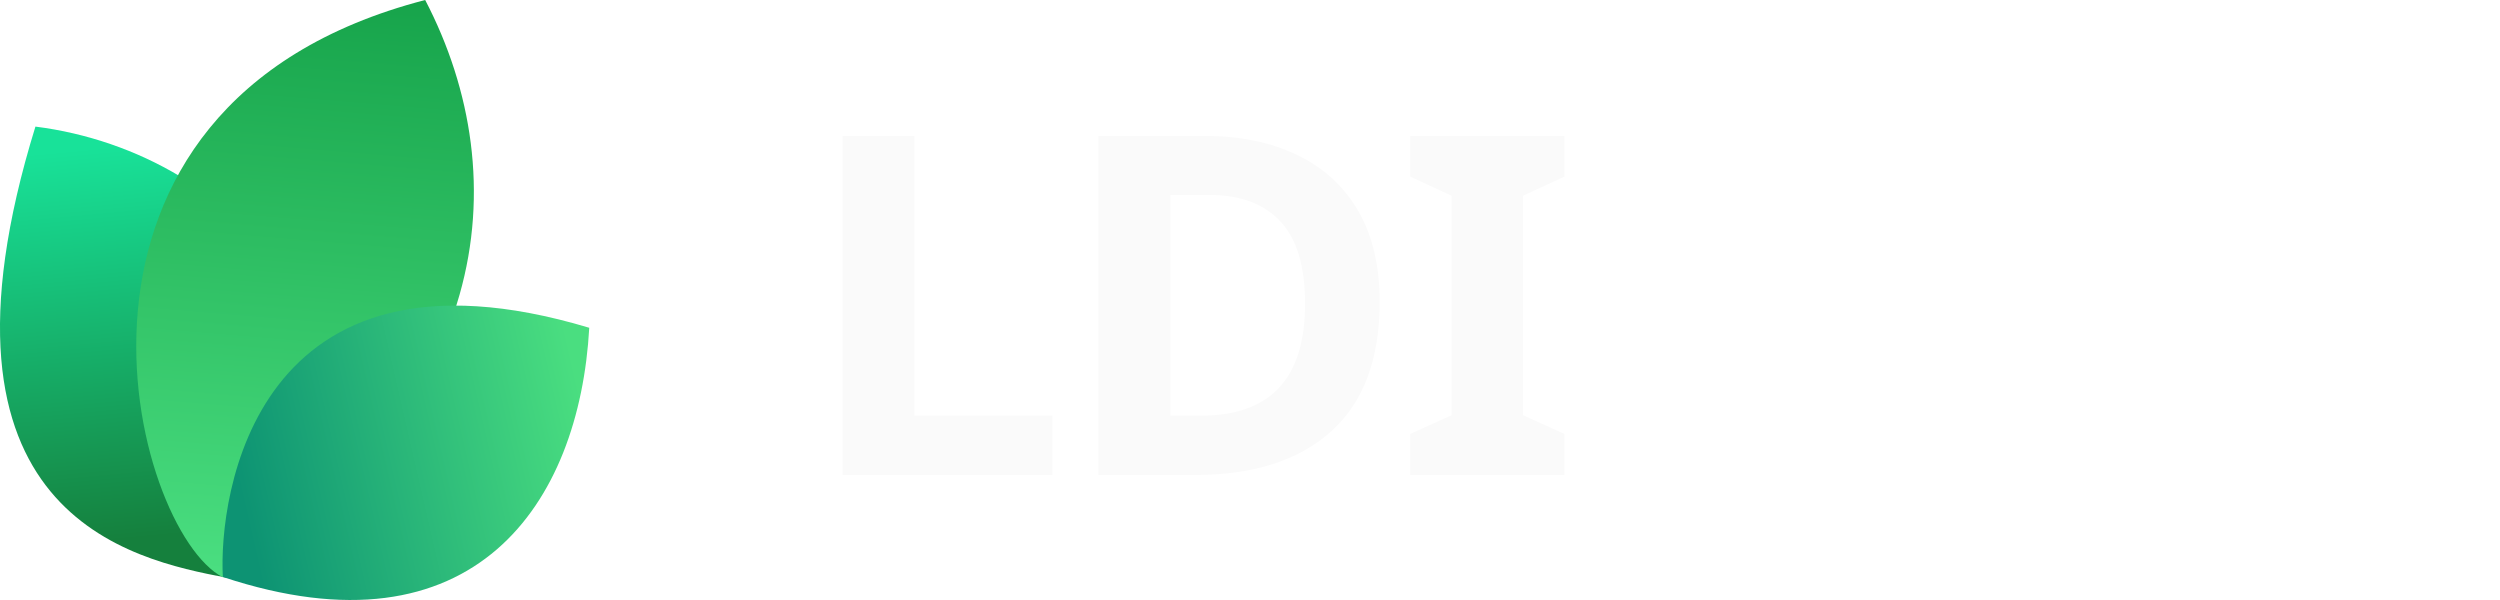
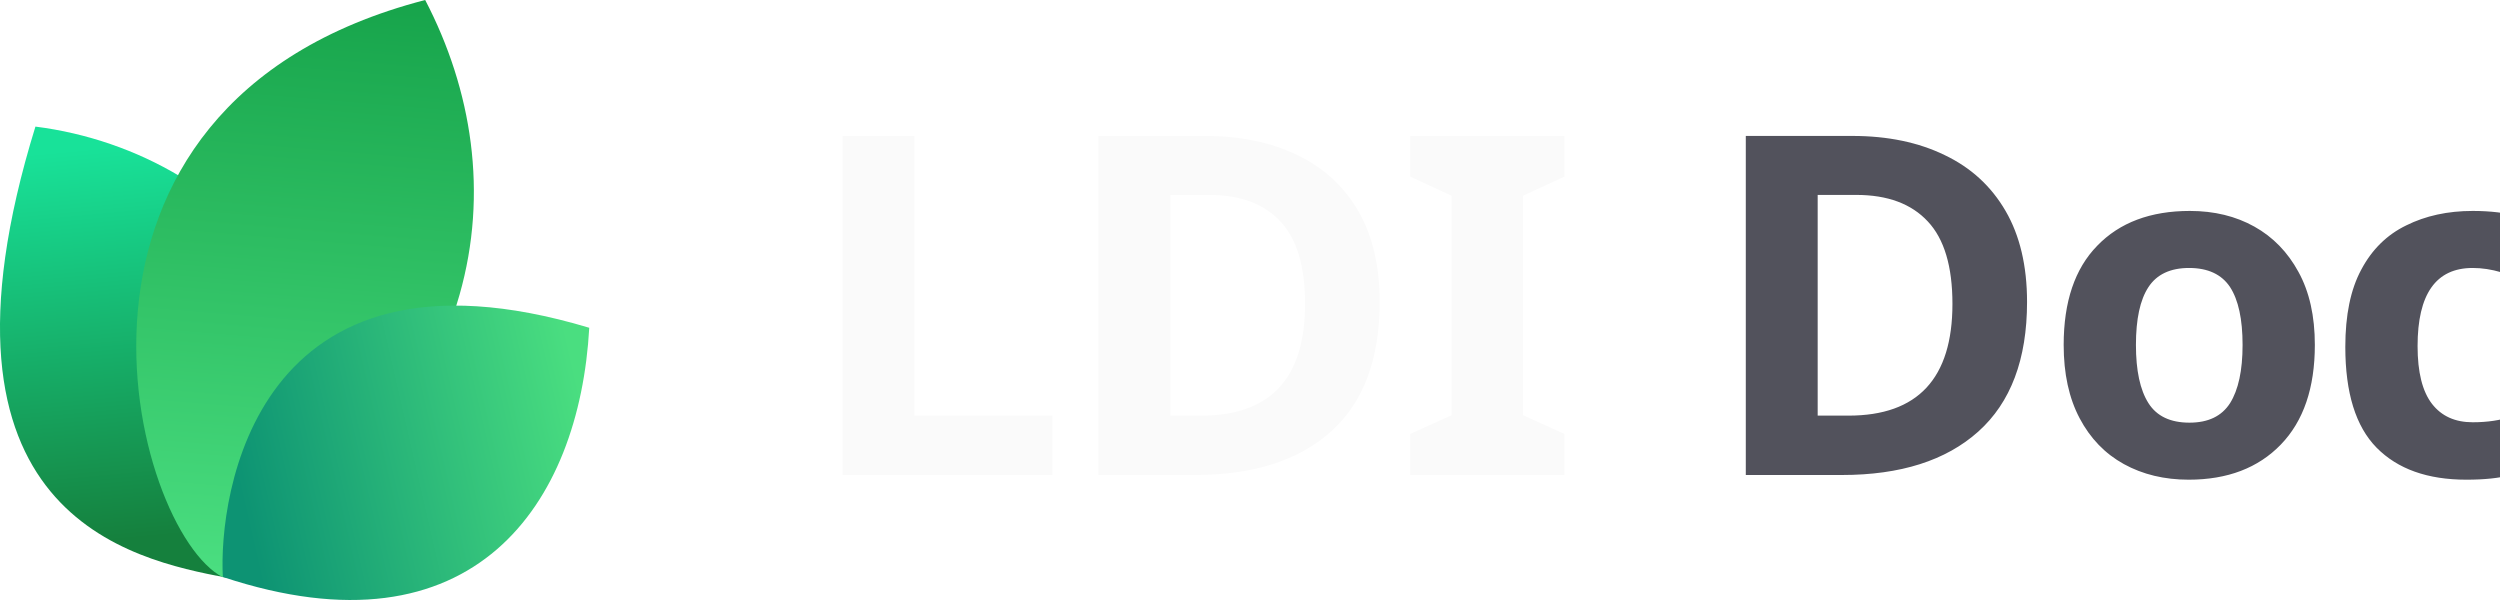
<svg xmlns="http://www.w3.org/2000/svg" width="100" height="24" viewBox="0 0 100 24" fill="none">
  <path d="M9.061 23.108C5.268 22.377 -3.391 20.627 1.417 5.064C9.634 6.099 16.973 14.064 9.061 23.108Z" fill="url(#paint0_dark)" />
  <path d="M8.919 23.094C5.276 21.222 0.784 4.209 17.007 0C20.757 7.193 19.621 16.545 8.919 23.094Z" fill="url(#paint1_dark)" />
  <path d="M8.914 23.079C8.735 19.882 10.159 9.085 23.57 13.111C23.181 20.123 18.984 26.418 8.914 23.079Z" fill="url(#paint2_dark)" />
  <text x="32" y="19" style="font-family: sans-serif; font-weight: 900; font-size: 19px; letter-spacing: -0.5px;">
    <tspan fill="#FAFAFA">LDI</tspan>
+     <tspan fill="#52525C">Docs</tspan>
  </text>
  <defs>
    <linearGradient id="paint0_dark" x1="3.776" y1="5.916" x2="5.232" y2="21.559" gradientUnits="userSpaceOnUse">
      <stop stop-color="#18E299" />
      <stop offset="1" stop-color="#15803D" />
    </linearGradient>
    <linearGradient id="paint1_dark" x1="12.171" y1="-0.718" x2="10.19" y2="22.983" gradientUnits="userSpaceOnUse">
      <stop stop-color="#16A34A" />
      <stop offset="1" stop-color="#4ADE80" />
    </linearGradient>
    <linearGradient id="paint2_dark" x1="23.133" y1="15.353" x2="9.338" y2="18.52" gradientUnits="userSpaceOnUse">
      <stop stop-color="#4ADE80" />
      <stop offset="1" stop-color="#0D9373" />
    </linearGradient>
  </defs>
</svg>
